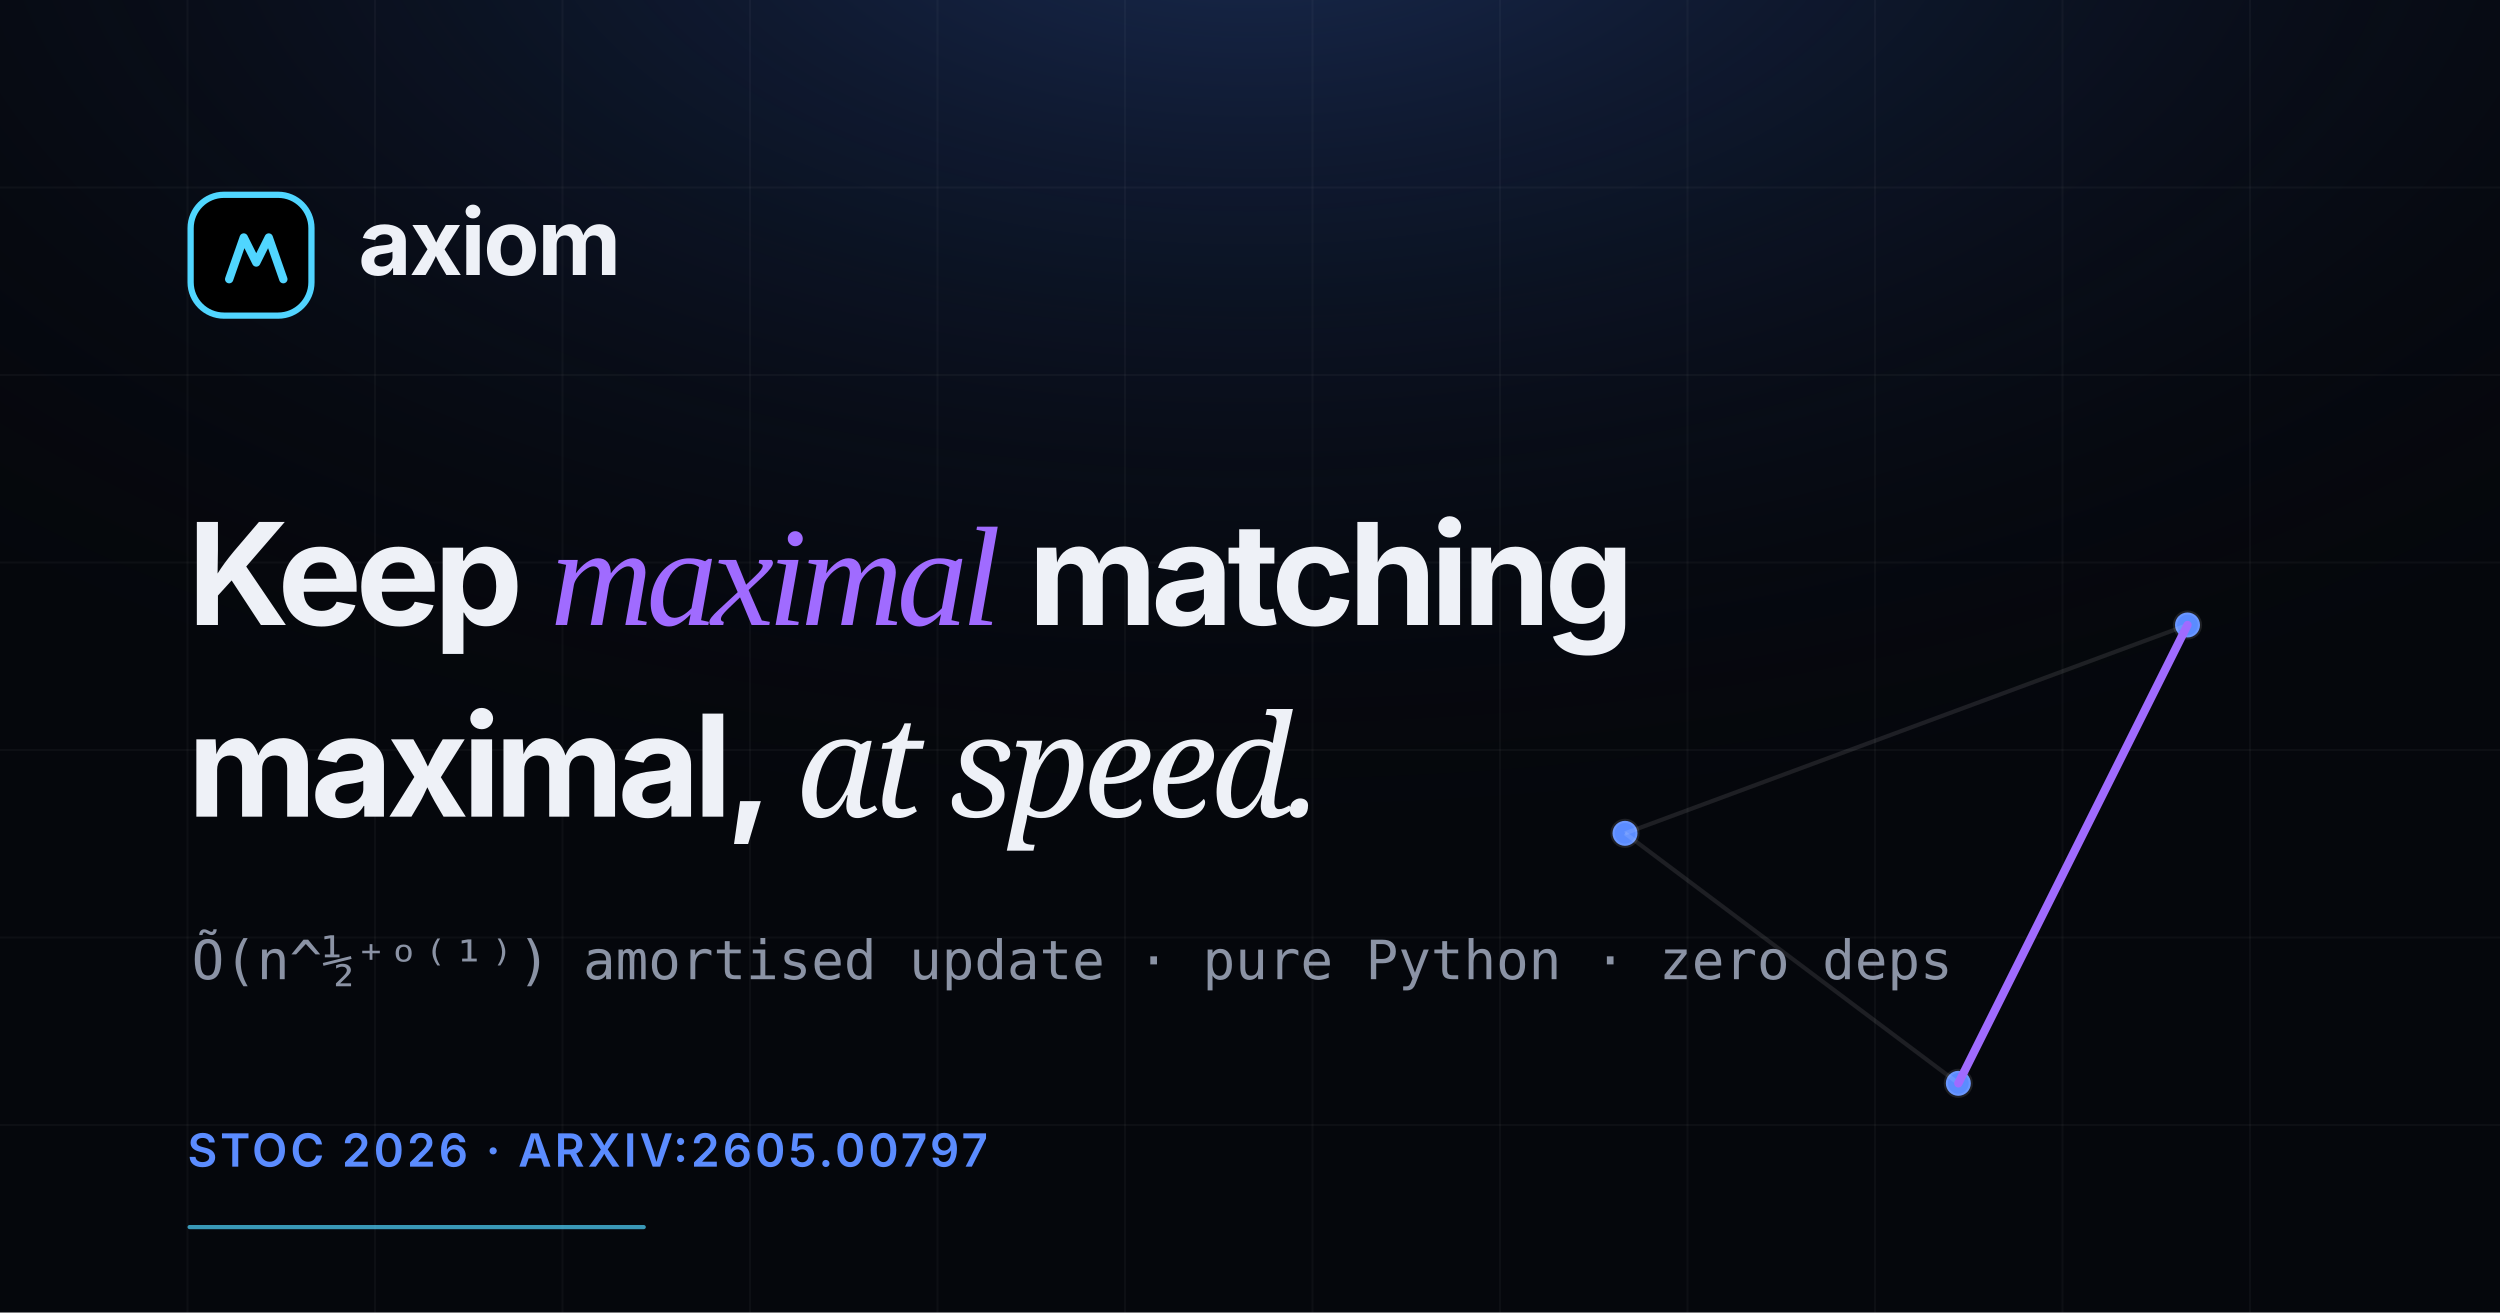
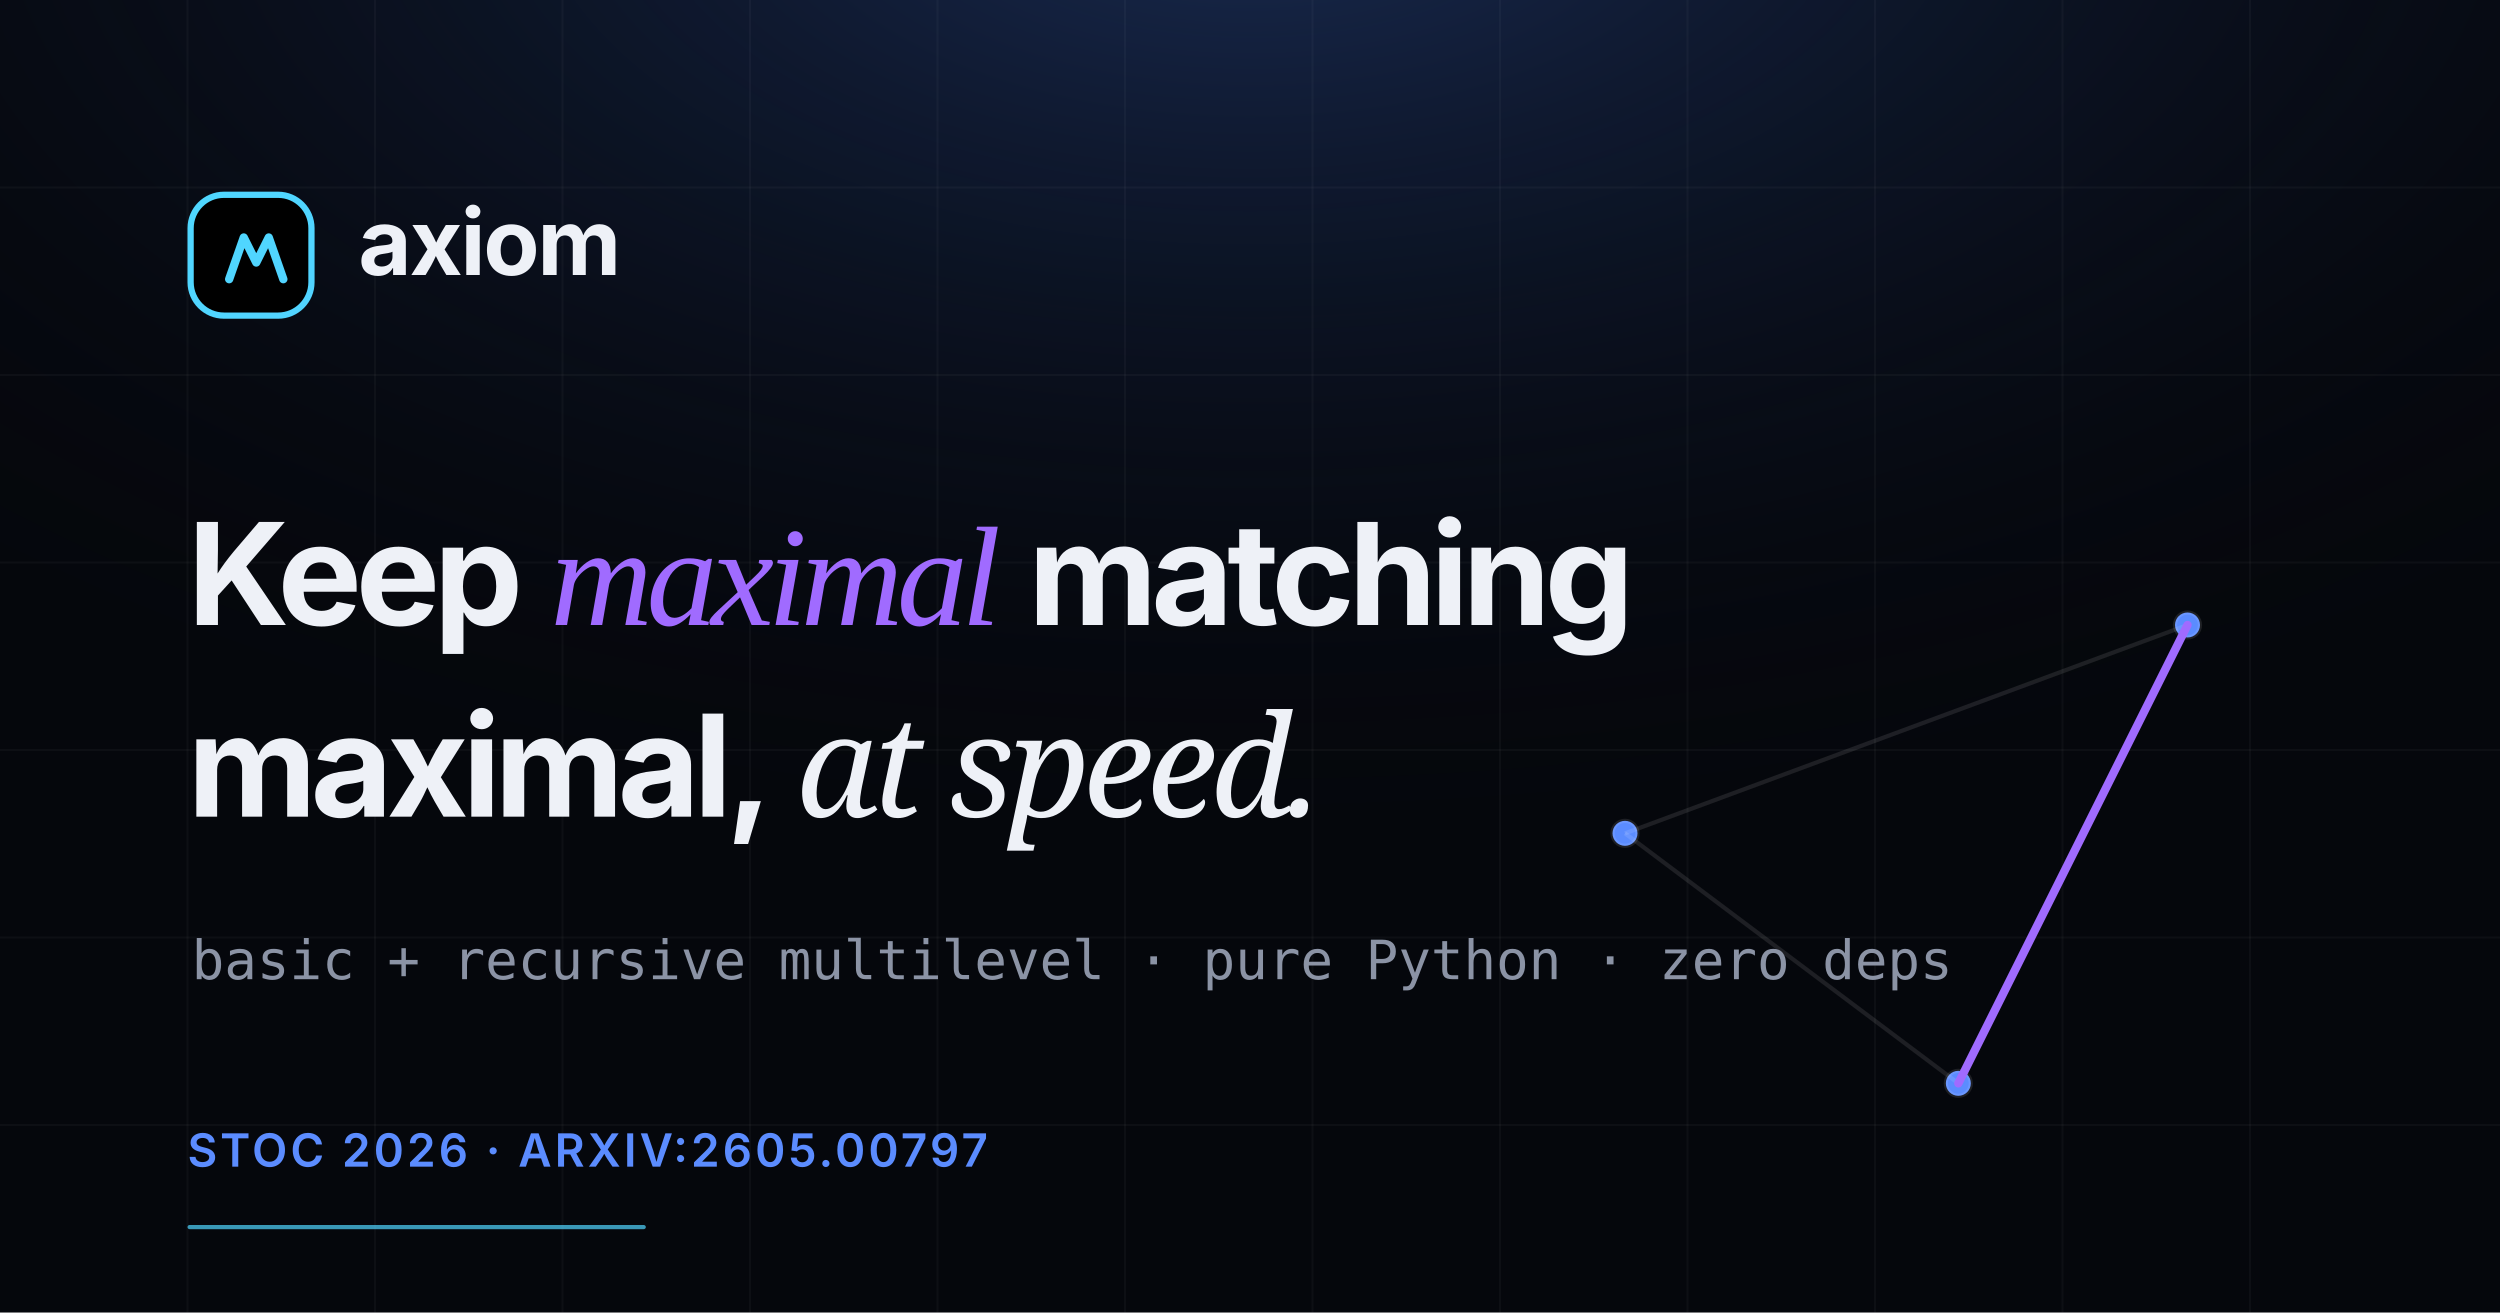
<svg xmlns="http://www.w3.org/2000/svg" width="1200" height="630" viewBox="0 0 1200 630">
  <defs>
    <linearGradient id="bg" x1="0" y1="0" x2="1200" y2="630">
      <stop stop-color="#05070c" />
      <stop offset="1" stop-color="#0a101c" />
    </linearGradient>
    <radialGradient id="glow" cx="50%" cy="-10%" r="75%">
      <stop stop-color="#2a4a8f" stop-opacity="0.55" />
      <stop offset="1" stop-color="#05070c" stop-opacity="0" />
    </radialGradient>
    <linearGradient id="lg1" x1="820" y1="210" x2="600" y2="470">
      <stop stop-color="#6ea1ff" />
      <stop offset="1" stop-color="#a06bff" />
    </linearGradient>
    <linearGradient id="lg2" x1="0" y1="0" x2="32" y2="32">
      <stop stop-color="#4fd7ff" />
      <stop offset="1" stop-color="#a06bff" />
    </linearGradient>
  </defs>
  <rect width="1200" height="630" fill="url(#bg)" />
  <rect width="1200" height="630" fill="url(#glow)" />
  <g stroke="#ffffff" stroke-opacity="0.035" stroke-width="1">
    <path d="M0 90h1200M0 180h1200M0 270h1200M0 360h1200M0 450h1200M0 540h1200" />
    <path d="M90 0v630M180 0v630M270 0v630M360 0v630M450 0v630M540 0v630M630 0v630M720 0v630M810 0v630M900 0v630M990 0v630M1080 0v630" />
  </g>
  <g stroke="#ffffff" stroke-opacity="0.10" stroke-width="2">
    <circle cx="780" cy="400" r="6" fill="#5b8cff" />
    <circle cx="1050" cy="300" r="6" fill="#5b8cff" />
    <circle cx="940" cy="520" r="6" fill="#5b8cff" />
    <line x1="780" y1="400" x2="1050" y2="300" />
    <line x1="780" y1="400" x2="940" y2="520" />
  </g>
  <g stroke="#a06bff" stroke-width="4" stroke-linecap="round">
    <line x1="1050" y1="300" x2="940" y2="520" />
  </g>
  <g transform="translate(90 92)">
    <rect x="1.5" y="1.5" width="58" height="58" rx="16" stroke="url(#lg2)" stroke-width="3" />
    <path d="M20 42 27 22l6 12 6-12 7 20" stroke="url(#lg2)" stroke-width="4" stroke-linecap="round" stroke-linejoin="round" fill="none" />
  </g>
  <text x="172" y="132" font-family="Inter, system-ui, -apple-system, 'Segoe UI', sans-serif" font-size="44" font-weight="700" fill="#eef1f7" letter-spacing="-1">axiom</text>
  <text x="90" y="300" font-family="Inter, system-ui, sans-serif" font-size="68" font-weight="650" fill="#eef1f7" letter-spacing="-3">Keep <tspan font-family="Georgia, 'Times New Roman', serif" font-style="italic" font-weight="400" fill="#a06bff">maximal</tspan> matching</text>
  <text x="90" y="392" font-family="Inter, system-ui, sans-serif" font-size="68" font-weight="650" fill="#eef1f7" letter-spacing="-3">maximal, <tspan font-family="Georgia, serif" font-style="italic" font-weight="400">at speed.</tspan>
  </text>
-   <text x="92" y="470" font-family="ui-monospace, SFMono-Regular, Menlo, monospace" font-size="26" fill="#8b93a5">Õ(n^½⁺ᵒ⁽¹⁾) amortised update · pure Python · zero deps</text>
+   <text x="92" y="470" font-family="ui-monospace, SFMono-Regular, Menlo, monospace" font-size="26" fill="#8b93a5">basic + recursive multilevel · pure Python · zero deps</text>
  <text x="90" y="560" font-family="Inter, system-ui, sans-serif" font-size="22" font-weight="600" letter-spacing="1.5" fill="#5b8cff">STOC 2026 · ARXIV:2605.00797</text>
  <rect x="90" y="588" width="220" height="2" rx="1" fill="url(#lg2)" opacity="0.7" />
</svg>
